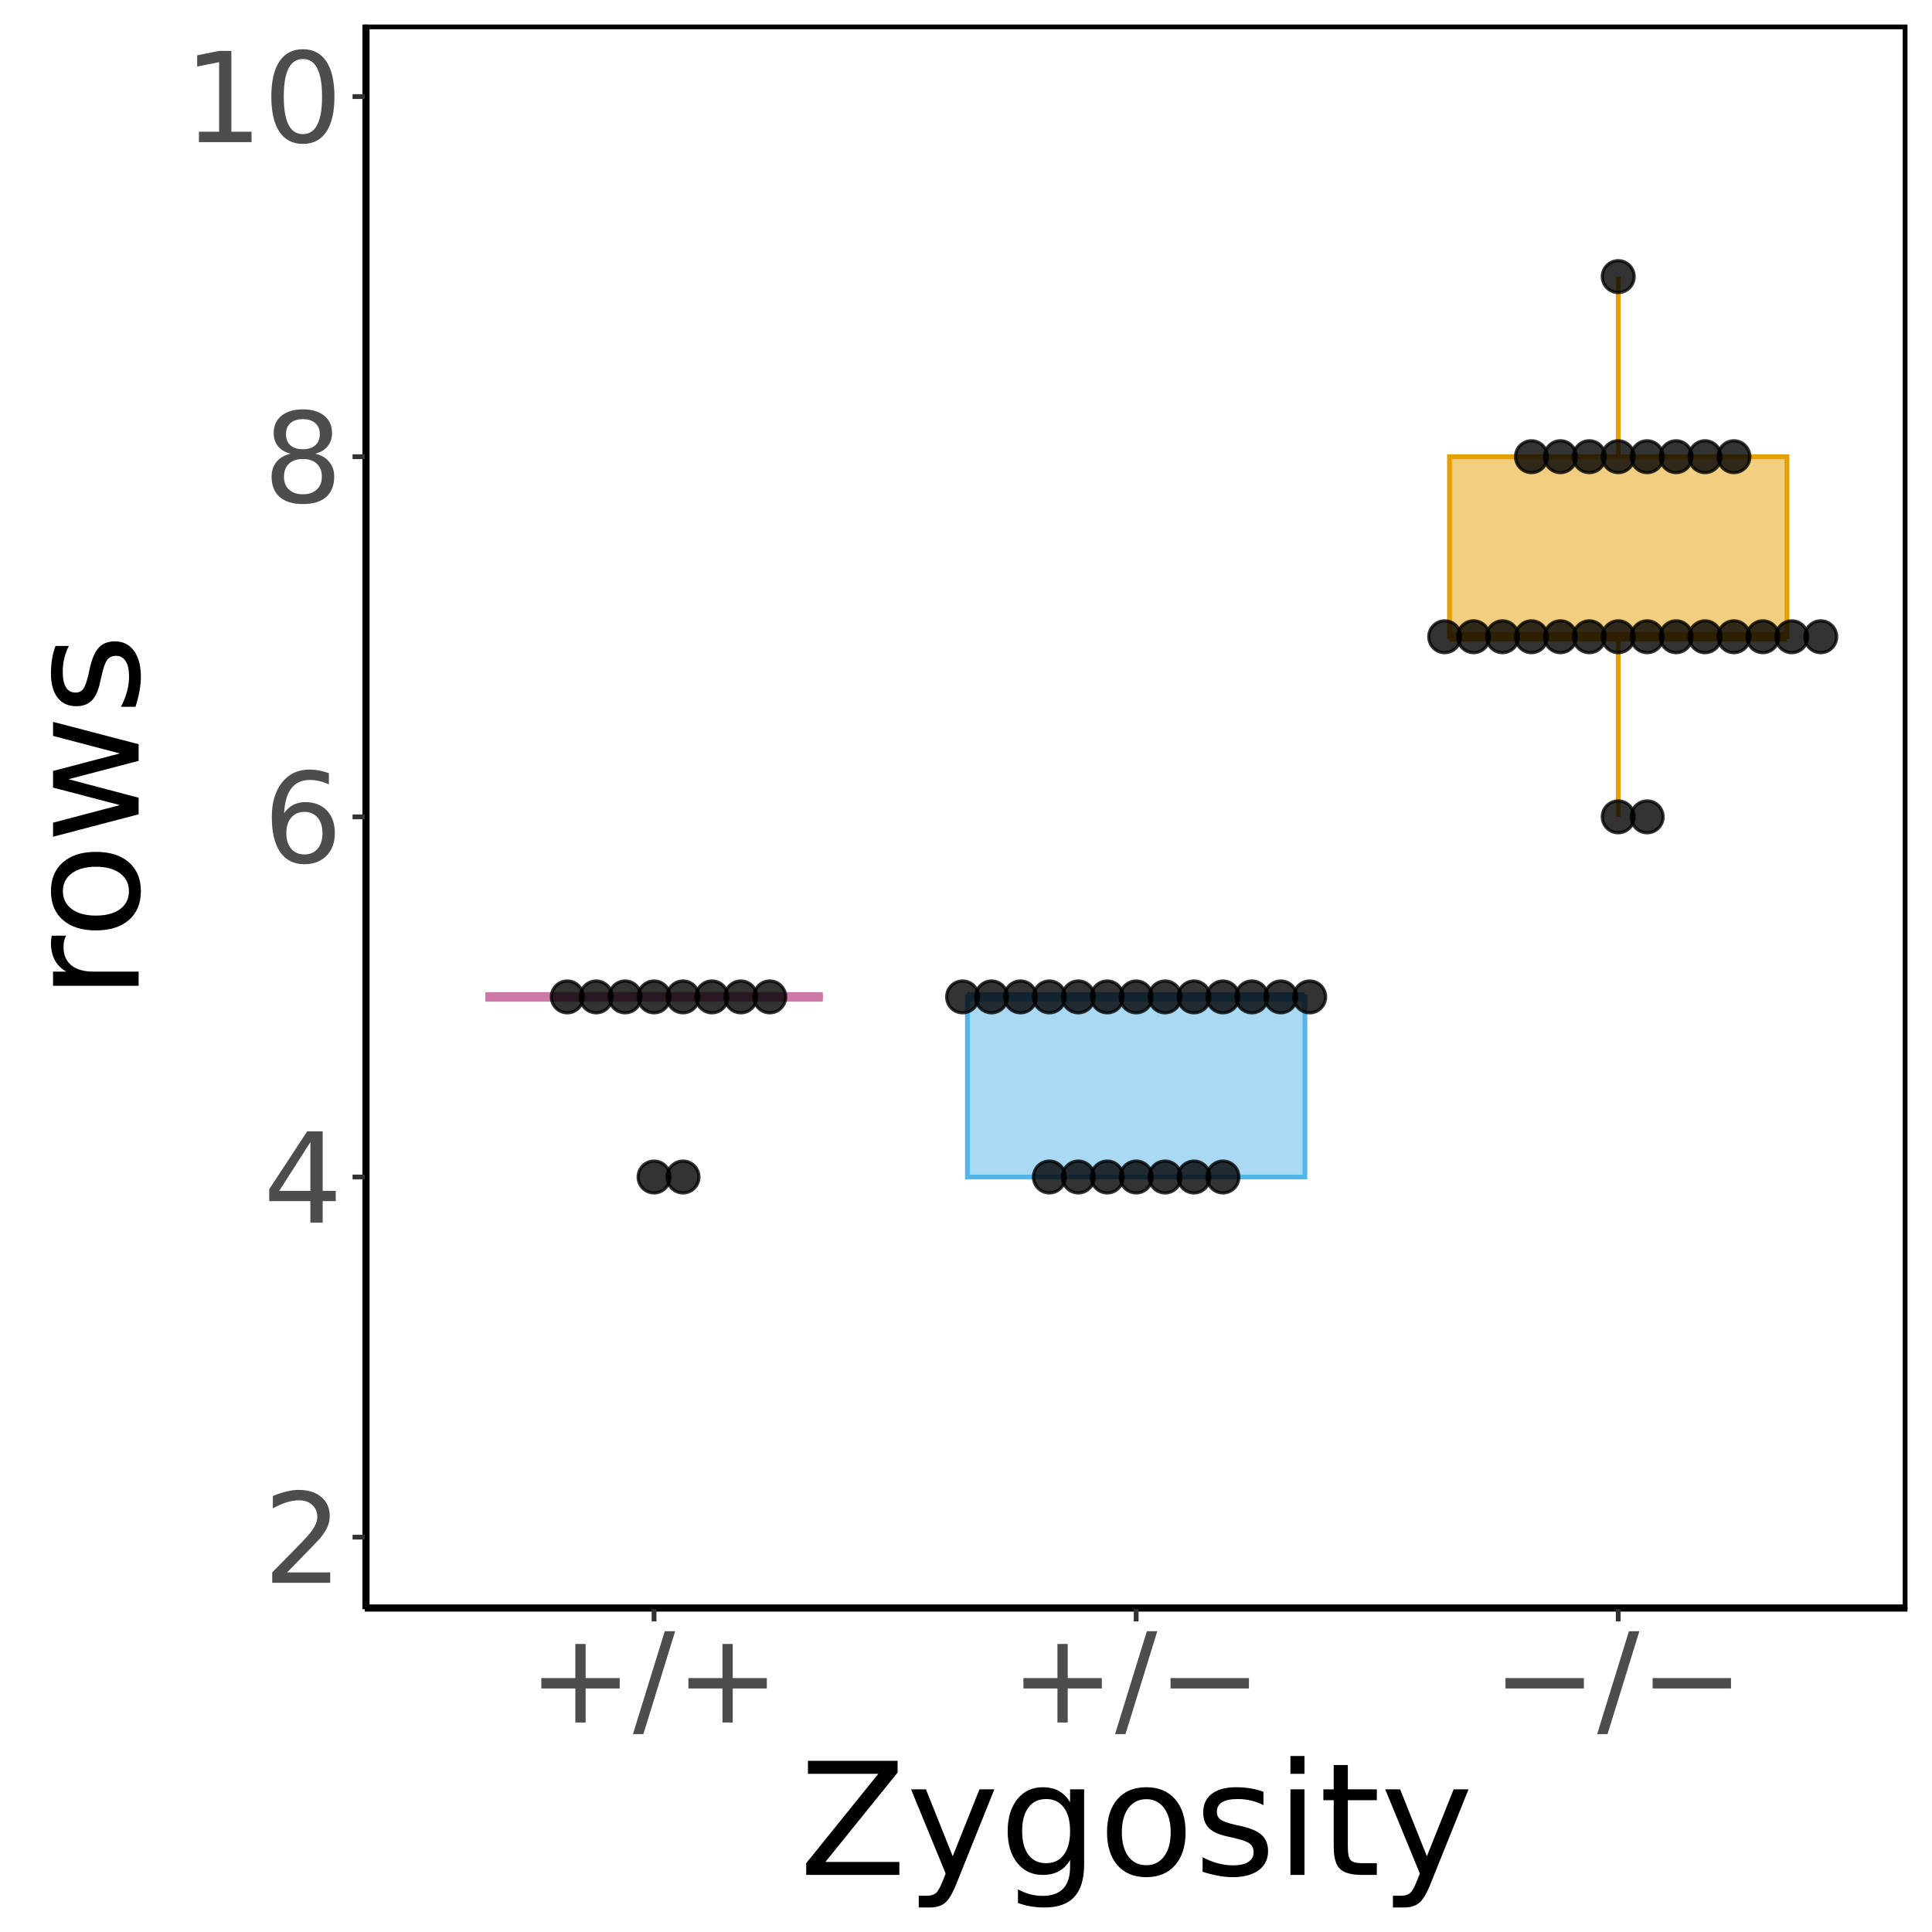
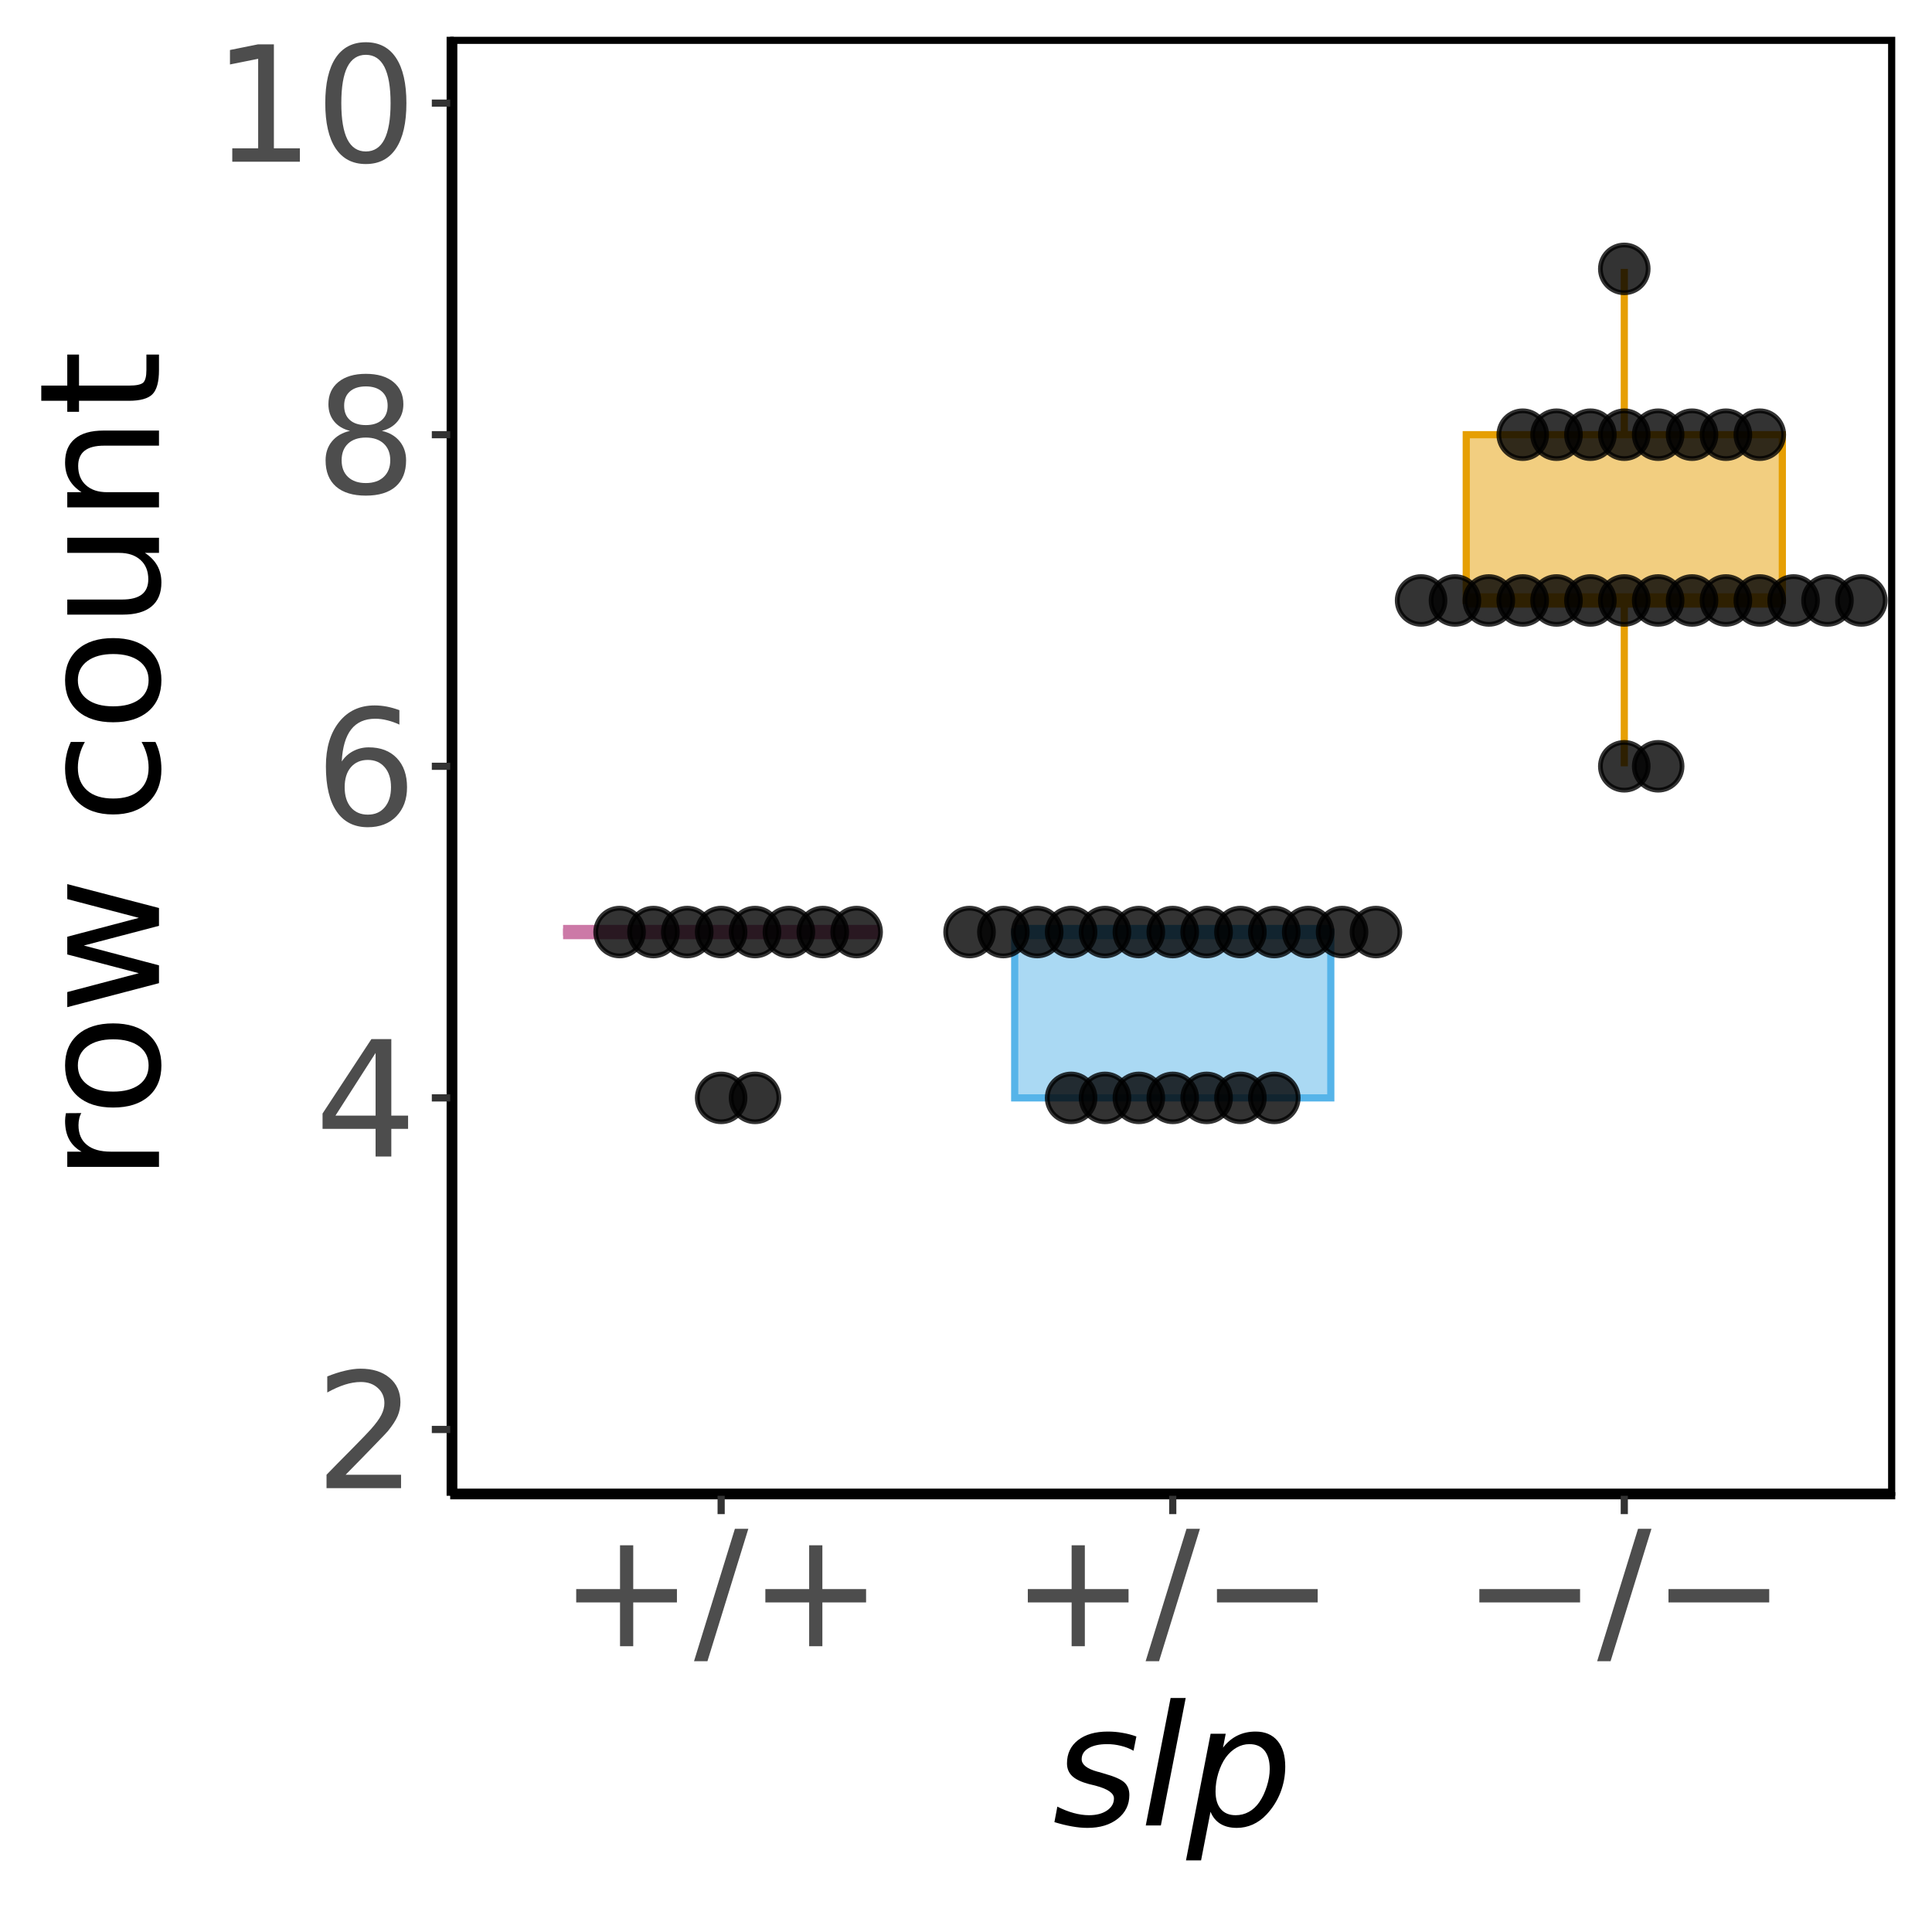
- <svg xmlns="http://www.w3.org/2000/svg" class="svglite" width="432.00pt" height="432.00pt" viewBox="0 0 432.00 432.00">
+ <svg xmlns="http://www.w3.org/2000/svg" class="svglite" width="288.00pt" height="288.00pt" viewBox="0 0 288.00 288.00">
  <defs>
    <style type="text/css">
    .svglite line, .svglite polyline, .svglite polygon, .svglite path, .svglite rect, .svglite circle {
      fill: none;
      stroke: #000000;
      stroke-linecap: round;
      stroke-linejoin: round;
      stroke-miterlimit: 10.00;
    }
    .svglite text {
      white-space: pre;
    }
  </style>
  </defs>
  <rect width="100%" height="100%" style="stroke: none; fill: #FFFFFF;" />
  <defs>
-     <clipPath id="cpMC4wMHw0MzIuMDB8MC4wMHw0MzIuMDA=">
-       <rect x="0.00" y="0.00" width="432.00" height="432.00" />
+     <clipPath id="cpMC4wMHwyODguMDB8MC4wMHwyODguMDA=">
+       <rect x="0.00" y="0.00" width="288.00" height="288.00" />
    </clipPath>
  </defs>
-   <g clip-path="url(#cpMC4wMHw0MzIuMDB8MC4wMHw0MzIuMDA=)">
-     <rect x="0.00" y="0.00" width="432.00" height="432.00" style="stroke-width: 1.07; stroke: #FFFFFF; fill: #FFFFFF;" />
+   <g clip-path="url(#cpMC4wMHwyODguMDB8MC4wMHwyODguMDA=)">
+     <rect x="0.00" y="0.00" width="288.00" height="288.00" style="stroke-width: 1.07; stroke: #FFFFFF; fill: #FFFFFF;" />
  </g>
  <defs>
-     <clipPath id="cpODEuNTd8NDI2LjUyfDUuNDh8MzU5Ljgy">
-       <rect x="81.57" y="5.48" width="344.95" height="354.34" />
+     <clipPath id="cpNjcuMTF8MjgyLjUyfDUuNDh8MjIyLjk3">
+       <rect x="67.11" y="5.48" width="215.41" height="217.49" />
    </clipPath>
  </defs>
-   <g clip-path="url(#cpODEuNTd8NDI2LjUyfDUuNDh8MzU5Ljgy)">
-     <rect x="81.57" y="5.48" width="344.95" height="354.34" style="stroke-width: 2.13; fill: #FFFFFF;" />
-     <line x1="146.25" y1="222.91" x2="146.25" y2="222.91" style="stroke-width: 1.07; stroke: #CC79A7; stroke-linecap: butt;" />
-     <line x1="146.25" y1="222.91" x2="146.25" y2="222.91" style="stroke-width: 1.07; stroke: #CC79A7; stroke-linecap: butt;" />
-     <polygon points="108.52,222.91 108.52,222.91 183.98,222.91 183.98,222.91 108.52,222.91 " style="stroke-width: 1.07; stroke: #CC79A7; stroke-linecap: butt; stroke-linejoin: miter; fill: #CC79A7; fill-opacity: 0.50;" />
-     <line x1="108.52" y1="222.91" x2="183.98" y2="222.91" style="stroke-width: 2.13; stroke: #CC79A7; stroke-linecap: butt; stroke-linejoin: miter;" />
-     <line x1="254.05" y1="222.91" x2="254.05" y2="222.91" style="stroke-width: 1.07; stroke: #56B4E9; stroke-linecap: butt;" />
-     <line x1="254.05" y1="263.18" x2="254.05" y2="263.18" style="stroke-width: 1.07; stroke: #56B4E9; stroke-linecap: butt;" />
-     <polygon points="216.32,222.91 216.32,263.18 291.78,263.18 291.78,222.91 216.32,222.91 " style="stroke-width: 1.07; stroke: #56B4E9; stroke-linecap: butt; stroke-linejoin: miter; fill: #56B4E9; fill-opacity: 0.50;" />
-     <line x1="216.32" y1="222.91" x2="291.78" y2="222.91" style="stroke-width: 2.13; stroke: #56B4E9; stroke-linecap: butt; stroke-linejoin: miter;" />
-     <line x1="361.84" y1="102.12" x2="361.84" y2="61.85" style="stroke-width: 1.07; stroke: #E69F03; stroke-linecap: butt;" />
-     <line x1="361.84" y1="142.38" x2="361.84" y2="182.65" style="stroke-width: 1.07; stroke: #E69F03; stroke-linecap: butt;" />
-     <polygon points="324.11,102.12 324.11,142.38 399.57,142.38 399.57,102.12 324.11,102.12 " style="stroke-width: 1.07; stroke: #E69F03; stroke-linecap: butt; stroke-linejoin: miter; fill: #E69F03; fill-opacity: 0.50;" />
-     <line x1="324.11" y1="142.38" x2="399.57" y2="142.38" style="stroke-width: 2.13; stroke: #E69F03; stroke-linecap: butt; stroke-linejoin: miter;" />
-     <circle cx="146.25" cy="222.91" r="3.56" style="stroke-width: 0.71; stroke: #000000; stroke-opacity: 0.80; fill: #000000; fill-opacity: 0.80;" />
-     <circle cx="152.72" cy="222.91" r="3.56" style="stroke-width: 0.71; stroke: #000000; stroke-opacity: 0.80; fill: #000000; fill-opacity: 0.80;" />
-     <circle cx="139.78" cy="222.91" r="3.56" style="stroke-width: 0.71; stroke: #000000; stroke-opacity: 0.80; fill: #000000; fill-opacity: 0.80;" />
-     <circle cx="159.19" cy="222.91" r="3.56" style="stroke-width: 0.71; stroke: #000000; stroke-opacity: 0.80; fill: #000000; fill-opacity: 0.80;" />
-     <circle cx="146.25" cy="263.18" r="3.56" style="stroke-width: 0.71; stroke: #000000; stroke-opacity: 0.80; fill: #000000; fill-opacity: 0.80;" />
-     <circle cx="133.31" cy="222.91" r="3.56" style="stroke-width: 0.71; stroke: #000000; stroke-opacity: 0.80; fill: #000000; fill-opacity: 0.80;" />
-     <circle cx="152.72" cy="263.18" r="3.56" style="stroke-width: 0.71; stroke: #000000; stroke-opacity: 0.80; fill: #000000; fill-opacity: 0.80;" />
-     <circle cx="165.65" cy="222.91" r="3.56" style="stroke-width: 0.71; stroke: #000000; stroke-opacity: 0.80; fill: #000000; fill-opacity: 0.80;" />
-     <circle cx="126.85" cy="222.91" r="3.56" style="stroke-width: 0.71; stroke: #000000; stroke-opacity: 0.80; fill: #000000; fill-opacity: 0.80;" />
-     <circle cx="172.12" cy="222.91" r="3.56" style="stroke-width: 0.71; stroke: #000000; stroke-opacity: 0.80; fill: #000000; fill-opacity: 0.80;" />
-     <circle cx="254.05" cy="263.18" r="3.56" style="stroke-width: 0.71; stroke: #000000; stroke-opacity: 0.80; fill: #000000; fill-opacity: 0.80;" />
-     <circle cx="254.05" cy="222.91" r="3.56" style="stroke-width: 0.71; stroke: #000000; stroke-opacity: 0.80; fill: #000000; fill-opacity: 0.80;" />
-     <circle cx="260.51" cy="222.91" r="3.56" style="stroke-width: 0.71; stroke: #000000; stroke-opacity: 0.80; fill: #000000; fill-opacity: 0.80;" />
-     <circle cx="247.58" cy="222.91" r="3.56" style="stroke-width: 0.71; stroke: #000000; stroke-opacity: 0.80; fill: #000000; fill-opacity: 0.80;" />
-     <circle cx="260.51" cy="263.18" r="3.56" style="stroke-width: 0.71; stroke: #000000; stroke-opacity: 0.80; fill: #000000; fill-opacity: 0.80;" />
-     <circle cx="266.98" cy="222.91" r="3.56" style="stroke-width: 0.71; stroke: #000000; stroke-opacity: 0.80; fill: #000000; fill-opacity: 0.80;" />
-     <circle cx="247.58" cy="263.18" r="3.56" style="stroke-width: 0.71; stroke: #000000; stroke-opacity: 0.80; fill: #000000; fill-opacity: 0.80;" />
-     <circle cx="241.11" cy="222.91" r="3.56" style="stroke-width: 0.71; stroke: #000000; stroke-opacity: 0.80; fill: #000000; fill-opacity: 0.80;" />
-     <circle cx="273.45" cy="222.91" r="3.56" style="stroke-width: 0.71; stroke: #000000; stroke-opacity: 0.80; fill: #000000; fill-opacity: 0.80;" />
-     <circle cx="266.98" cy="263.18" r="3.56" style="stroke-width: 0.71; stroke: #000000; stroke-opacity: 0.80; fill: #000000; fill-opacity: 0.80;" />
-     <circle cx="241.11" cy="263.18" r="3.56" style="stroke-width: 0.71; stroke: #000000; stroke-opacity: 0.80; fill: #000000; fill-opacity: 0.80;" />
-     <circle cx="234.64" cy="222.91" r="3.56" style="stroke-width: 0.71; stroke: #000000; stroke-opacity: 0.80; fill: #000000; fill-opacity: 0.80;" />
-     <circle cx="279.92" cy="222.91" r="3.56" style="stroke-width: 0.71; stroke: #000000; stroke-opacity: 0.80; fill: #000000; fill-opacity: 0.80;" />
-     <circle cx="273.45" cy="263.18" r="3.56" style="stroke-width: 0.71; stroke: #000000; stroke-opacity: 0.80; fill: #000000; fill-opacity: 0.80;" />
-     <circle cx="228.18" cy="222.91" r="3.56" style="stroke-width: 0.71; stroke: #000000; stroke-opacity: 0.80; fill: #000000; fill-opacity: 0.80;" />
-     <circle cx="286.39" cy="222.91" r="3.56" style="stroke-width: 0.71; stroke: #000000; stroke-opacity: 0.80; fill: #000000; fill-opacity: 0.80;" />
-     <circle cx="221.71" cy="222.91" r="3.56" style="stroke-width: 0.71; stroke: #000000; stroke-opacity: 0.80; fill: #000000; fill-opacity: 0.80;" />
-     <circle cx="292.85" cy="222.91" r="3.56" style="stroke-width: 0.71; stroke: #000000; stroke-opacity: 0.80; fill: #000000; fill-opacity: 0.80;" />
-     <circle cx="215.24" cy="222.91" r="3.56" style="stroke-width: 0.71; stroke: #000000; stroke-opacity: 0.80; fill: #000000; fill-opacity: 0.80;" />
-     <circle cx="234.64" cy="263.18" r="3.56" style="stroke-width: 0.71; stroke: #000000; stroke-opacity: 0.80; fill: #000000; fill-opacity: 0.80;" />
-     <circle cx="361.84" cy="142.38" r="3.56" style="stroke-width: 0.71; stroke: #000000; stroke-opacity: 0.80; fill: #000000; fill-opacity: 0.80;" />
-     <circle cx="361.84" cy="102.12" r="3.56" style="stroke-width: 0.71; stroke: #000000; stroke-opacity: 0.80; fill: #000000; fill-opacity: 0.80;" />
-     <circle cx="361.84" cy="182.65" r="3.56" style="stroke-width: 0.71; stroke: #000000; stroke-opacity: 0.80; fill: #000000; fill-opacity: 0.80;" />
-     <circle cx="368.31" cy="102.12" r="3.56" style="stroke-width: 0.71; stroke: #000000; stroke-opacity: 0.80; fill: #000000; fill-opacity: 0.80;" />
-     <circle cx="355.37" cy="102.12" r="3.56" style="stroke-width: 0.71; stroke: #000000; stroke-opacity: 0.80; fill: #000000; fill-opacity: 0.80;" />
-     <circle cx="374.78" cy="102.12" r="3.56" style="stroke-width: 0.71; stroke: #000000; stroke-opacity: 0.80; fill: #000000; fill-opacity: 0.80;" />
-     <circle cx="361.84" cy="61.85" r="3.56" style="stroke-width: 0.71; stroke: #000000; stroke-opacity: 0.80; fill: #000000; fill-opacity: 0.80;" />
-     <circle cx="348.91" cy="102.12" r="3.56" style="stroke-width: 0.71; stroke: #000000; stroke-opacity: 0.80; fill: #000000; fill-opacity: 0.80;" />
-     <circle cx="368.31" cy="142.38" r="3.56" style="stroke-width: 0.71; stroke: #000000; stroke-opacity: 0.80; fill: #000000; fill-opacity: 0.80;" />
-     <circle cx="368.31" cy="182.65" r="3.56" style="stroke-width: 0.71; stroke: #000000; stroke-opacity: 0.80; fill: #000000; fill-opacity: 0.80;" />
-     <circle cx="355.37" cy="142.38" r="3.56" style="stroke-width: 0.71; stroke: #000000; stroke-opacity: 0.80; fill: #000000; fill-opacity: 0.80;" />
-     <circle cx="374.78" cy="142.38" r="3.56" style="stroke-width: 0.71; stroke: #000000; stroke-opacity: 0.80; fill: #000000; fill-opacity: 0.80;" />
-     <circle cx="381.25" cy="102.12" r="3.56" style="stroke-width: 0.71; stroke: #000000; stroke-opacity: 0.80; fill: #000000; fill-opacity: 0.80;" />
-     <circle cx="348.91" cy="142.38" r="3.56" style="stroke-width: 0.71; stroke: #000000; stroke-opacity: 0.80; fill: #000000; fill-opacity: 0.80;" />
-     <circle cx="381.25" cy="142.38" r="3.56" style="stroke-width: 0.71; stroke: #000000; stroke-opacity: 0.80; fill: #000000; fill-opacity: 0.80;" />
-     <circle cx="342.44" cy="102.12" r="3.56" style="stroke-width: 0.71; stroke: #000000; stroke-opacity: 0.80; fill: #000000; fill-opacity: 0.80;" />
-     <circle cx="387.71" cy="102.12" r="3.56" style="stroke-width: 0.71; stroke: #000000; stroke-opacity: 0.80; fill: #000000; fill-opacity: 0.80;" />
-     <circle cx="342.44" cy="142.38" r="3.56" style="stroke-width: 0.71; stroke: #000000; stroke-opacity: 0.80; fill: #000000; fill-opacity: 0.80;" />
-     <circle cx="387.71" cy="142.38" r="3.56" style="stroke-width: 0.71; stroke: #000000; stroke-opacity: 0.80; fill: #000000; fill-opacity: 0.80;" />
-     <circle cx="335.97" cy="142.38" r="3.56" style="stroke-width: 0.71; stroke: #000000; stroke-opacity: 0.80; fill: #000000; fill-opacity: 0.80;" />
-     <circle cx="394.18" cy="142.38" r="3.56" style="stroke-width: 0.71; stroke: #000000; stroke-opacity: 0.80; fill: #000000; fill-opacity: 0.80;" />
-     <circle cx="329.50" cy="142.38" r="3.56" style="stroke-width: 0.71; stroke: #000000; stroke-opacity: 0.80; fill: #000000; fill-opacity: 0.80;" />
-     <circle cx="400.65" cy="142.38" r="3.56" style="stroke-width: 0.71; stroke: #000000; stroke-opacity: 0.80; fill: #000000; fill-opacity: 0.80;" />
-     <circle cx="323.04" cy="142.38" r="3.56" style="stroke-width: 0.71; stroke: #000000; stroke-opacity: 0.80; fill: #000000; fill-opacity: 0.80;" />
-     <circle cx="407.12" cy="142.38" r="3.56" style="stroke-width: 0.71; stroke: #000000; stroke-opacity: 0.80; fill: #000000; fill-opacity: 0.80;" />
+   <g clip-path="url(#cpNjcuMTF8MjgyLjUyfDUuNDh8MjIyLjk3)">
+     <rect x="67.11" y="5.48" width="215.41" height="217.49" style="stroke-width: 2.13; fill: #FFFFFF;" />
+     <line x1="107.50" y1="138.94" x2="107.50" y2="138.94" style="stroke-width: 1.07; stroke: #CC79A7; stroke-linecap: butt;" />
+     <line x1="107.50" y1="138.94" x2="107.50" y2="138.94" style="stroke-width: 1.07; stroke: #CC79A7; stroke-linecap: butt;" />
+     <polygon points="83.94,138.94 83.94,138.94 131.06,138.94 131.06,138.94 83.94,138.94 " style="stroke-width: 1.07; stroke: #CC79A7; stroke-linecap: butt; stroke-linejoin: miter; fill: #CC79A7; fill-opacity: 0.50;" />
+     <line x1="83.94" y1="138.94" x2="131.06" y2="138.94" style="stroke-width: 2.13; stroke: #CC79A7; stroke-linecap: butt; stroke-linejoin: miter;" />
+     <line x1="174.82" y1="138.94" x2="174.82" y2="138.94" style="stroke-width: 1.07; stroke: #56B4E9; stroke-linecap: butt;" />
+     <line x1="174.82" y1="163.66" x2="174.82" y2="163.66" style="stroke-width: 1.07; stroke: #56B4E9; stroke-linecap: butt;" />
+     <polygon points="151.26,138.94 151.26,163.66 198.38,163.66 198.38,138.94 151.26,138.94 " style="stroke-width: 1.07; stroke: #56B4E9; stroke-linecap: butt; stroke-linejoin: miter; fill: #56B4E9; fill-opacity: 0.50;" />
+     <line x1="151.26" y1="138.94" x2="198.38" y2="138.94" style="stroke-width: 2.13; stroke: #56B4E9; stroke-linecap: butt; stroke-linejoin: miter;" />
+     <line x1="242.13" y1="64.80" x2="242.13" y2="40.08" style="stroke-width: 1.07; stroke: #E69F03; stroke-linecap: butt;" />
+     <line x1="242.13" y1="89.51" x2="242.13" y2="114.23" style="stroke-width: 1.07; stroke: #E69F03; stroke-linecap: butt;" />
+     <polygon points="218.57,64.80 218.57,89.51 265.69,89.51 265.69,64.80 218.57,64.80 " style="stroke-width: 1.07; stroke: #E69F03; stroke-linecap: butt; stroke-linejoin: miter; fill: #E69F03; fill-opacity: 0.50;" />
+     <line x1="218.57" y1="89.51" x2="265.69" y2="89.51" style="stroke-width: 2.13; stroke: #E69F03; stroke-linecap: butt; stroke-linejoin: miter;" />
+     <circle cx="107.50" cy="138.94" r="3.56" style="stroke-width: 0.71; stroke: #000000; stroke-opacity: 0.80; fill: #000000; fill-opacity: 0.80;" />
+     <circle cx="112.55" cy="138.94" r="3.56" style="stroke-width: 0.71; stroke: #000000; stroke-opacity: 0.80; fill: #000000; fill-opacity: 0.80;" />
+     <circle cx="102.45" cy="138.94" r="3.56" style="stroke-width: 0.71; stroke: #000000; stroke-opacity: 0.80; fill: #000000; fill-opacity: 0.80;" />
+     <circle cx="117.60" cy="138.94" r="3.56" style="stroke-width: 0.71; stroke: #000000; stroke-opacity: 0.80; fill: #000000; fill-opacity: 0.80;" />
+     <circle cx="107.50" cy="163.66" r="3.56" style="stroke-width: 0.71; stroke: #000000; stroke-opacity: 0.80; fill: #000000; fill-opacity: 0.80;" />
+     <circle cx="97.41" cy="138.94" r="3.56" style="stroke-width: 0.71; stroke: #000000; stroke-opacity: 0.80; fill: #000000; fill-opacity: 0.80;" />
+     <circle cx="112.55" cy="163.66" r="3.56" style="stroke-width: 0.71; stroke: #000000; stroke-opacity: 0.80; fill: #000000; fill-opacity: 0.80;" />
+     <circle cx="122.65" cy="138.94" r="3.56" style="stroke-width: 0.71; stroke: #000000; stroke-opacity: 0.80; fill: #000000; fill-opacity: 0.80;" />
+     <circle cx="92.36" cy="138.94" r="3.56" style="stroke-width: 0.71; stroke: #000000; stroke-opacity: 0.80; fill: #000000; fill-opacity: 0.80;" />
+     <circle cx="127.70" cy="138.94" r="3.56" style="stroke-width: 0.71; stroke: #000000; stroke-opacity: 0.80; fill: #000000; fill-opacity: 0.80;" />
+     <circle cx="174.82" cy="163.66" r="3.56" style="stroke-width: 0.71; stroke: #000000; stroke-opacity: 0.80; fill: #000000; fill-opacity: 0.80;" />
+     <circle cx="174.82" cy="138.94" r="3.56" style="stroke-width: 0.71; stroke: #000000; stroke-opacity: 0.80; fill: #000000; fill-opacity: 0.80;" />
+     <circle cx="179.87" cy="138.94" r="3.56" style="stroke-width: 0.71; stroke: #000000; stroke-opacity: 0.80; fill: #000000; fill-opacity: 0.80;" />
+     <circle cx="169.77" cy="138.94" r="3.56" style="stroke-width: 0.71; stroke: #000000; stroke-opacity: 0.80; fill: #000000; fill-opacity: 0.80;" />
+     <circle cx="179.87" cy="163.66" r="3.56" style="stroke-width: 0.71; stroke: #000000; stroke-opacity: 0.80; fill: #000000; fill-opacity: 0.80;" />
+     <circle cx="184.91" cy="138.94" r="3.56" style="stroke-width: 0.71; stroke: #000000; stroke-opacity: 0.80; fill: #000000; fill-opacity: 0.80;" />
+     <circle cx="169.77" cy="163.66" r="3.56" style="stroke-width: 0.71; stroke: #000000; stroke-opacity: 0.80; fill: #000000; fill-opacity: 0.80;" />
+     <circle cx="164.72" cy="138.94" r="3.56" style="stroke-width: 0.71; stroke: #000000; stroke-opacity: 0.80; fill: #000000; fill-opacity: 0.80;" />
+     <circle cx="189.96" cy="138.94" r="3.56" style="stroke-width: 0.71; stroke: #000000; stroke-opacity: 0.80; fill: #000000; fill-opacity: 0.80;" />
+     <circle cx="184.91" cy="163.66" r="3.56" style="stroke-width: 0.71; stroke: #000000; stroke-opacity: 0.80; fill: #000000; fill-opacity: 0.80;" />
+     <circle cx="164.72" cy="163.66" r="3.56" style="stroke-width: 0.71; stroke: #000000; stroke-opacity: 0.80; fill: #000000; fill-opacity: 0.80;" />
+     <circle cx="159.67" cy="138.94" r="3.56" style="stroke-width: 0.71; stroke: #000000; stroke-opacity: 0.80; fill: #000000; fill-opacity: 0.80;" />
+     <circle cx="195.01" cy="138.94" r="3.56" style="stroke-width: 0.71; stroke: #000000; stroke-opacity: 0.80; fill: #000000; fill-opacity: 0.80;" />
+     <circle cx="189.96" cy="163.66" r="3.56" style="stroke-width: 0.71; stroke: #000000; stroke-opacity: 0.80; fill: #000000; fill-opacity: 0.80;" />
+     <circle cx="154.62" cy="138.94" r="3.56" style="stroke-width: 0.71; stroke: #000000; stroke-opacity: 0.80; fill: #000000; fill-opacity: 0.80;" />
+     <circle cx="200.06" cy="138.94" r="3.56" style="stroke-width: 0.71; stroke: #000000; stroke-opacity: 0.80; fill: #000000; fill-opacity: 0.80;" />
+     <circle cx="149.57" cy="138.94" r="3.56" style="stroke-width: 0.71; stroke: #000000; stroke-opacity: 0.80; fill: #000000; fill-opacity: 0.80;" />
+     <circle cx="205.11" cy="138.94" r="3.56" style="stroke-width: 0.71; stroke: #000000; stroke-opacity: 0.80; fill: #000000; fill-opacity: 0.80;" />
+     <circle cx="144.53" cy="138.94" r="3.56" style="stroke-width: 0.71; stroke: #000000; stroke-opacity: 0.80; fill: #000000; fill-opacity: 0.80;" />
+     <circle cx="159.67" cy="163.66" r="3.56" style="stroke-width: 0.71; stroke: #000000; stroke-opacity: 0.80; fill: #000000; fill-opacity: 0.80;" />
+     <circle cx="242.13" cy="89.51" r="3.56" style="stroke-width: 0.71; stroke: #000000; stroke-opacity: 0.80; fill: #000000; fill-opacity: 0.80;" />
+     <circle cx="242.13" cy="64.80" r="3.56" style="stroke-width: 0.71; stroke: #000000; stroke-opacity: 0.80; fill: #000000; fill-opacity: 0.80;" />
+     <circle cx="242.13" cy="114.23" r="3.56" style="stroke-width: 0.71; stroke: #000000; stroke-opacity: 0.80; fill: #000000; fill-opacity: 0.80;" />
+     <circle cx="247.18" cy="64.80" r="3.56" style="stroke-width: 0.71; stroke: #000000; stroke-opacity: 0.80; fill: #000000; fill-opacity: 0.80;" />
+     <circle cx="237.08" cy="64.80" r="3.56" style="stroke-width: 0.71; stroke: #000000; stroke-opacity: 0.80; fill: #000000; fill-opacity: 0.80;" />
+     <circle cx="252.23" cy="64.80" r="3.56" style="stroke-width: 0.71; stroke: #000000; stroke-opacity: 0.80; fill: #000000; fill-opacity: 0.80;" />
+     <circle cx="242.13" cy="40.08" r="3.56" style="stroke-width: 0.71; stroke: #000000; stroke-opacity: 0.80; fill: #000000; fill-opacity: 0.80;" />
+     <circle cx="232.03" cy="64.80" r="3.56" style="stroke-width: 0.71; stroke: #000000; stroke-opacity: 0.80; fill: #000000; fill-opacity: 0.80;" />
+     <circle cx="247.18" cy="89.51" r="3.56" style="stroke-width: 0.71; stroke: #000000; stroke-opacity: 0.80; fill: #000000; fill-opacity: 0.80;" />
+     <circle cx="247.18" cy="114.23" r="3.56" style="stroke-width: 0.71; stroke: #000000; stroke-opacity: 0.80; fill: #000000; fill-opacity: 0.80;" />
+     <circle cx="237.08" cy="89.51" r="3.56" style="stroke-width: 0.71; stroke: #000000; stroke-opacity: 0.80; fill: #000000; fill-opacity: 0.80;" />
+     <circle cx="252.23" cy="89.51" r="3.56" style="stroke-width: 0.71; stroke: #000000; stroke-opacity: 0.80; fill: #000000; fill-opacity: 0.80;" />
+     <circle cx="257.28" cy="64.80" r="3.56" style="stroke-width: 0.71; stroke: #000000; stroke-opacity: 0.80; fill: #000000; fill-opacity: 0.80;" />
+     <circle cx="232.03" cy="89.51" r="3.56" style="stroke-width: 0.71; stroke: #000000; stroke-opacity: 0.80; fill: #000000; fill-opacity: 0.80;" />
+     <circle cx="257.28" cy="89.51" r="3.56" style="stroke-width: 0.71; stroke: #000000; stroke-opacity: 0.80; fill: #000000; fill-opacity: 0.80;" />
+     <circle cx="226.99" cy="64.80" r="3.56" style="stroke-width: 0.71; stroke: #000000; stroke-opacity: 0.80; fill: #000000; fill-opacity: 0.80;" />
+     <circle cx="262.33" cy="64.80" r="3.56" style="stroke-width: 0.71; stroke: #000000; stroke-opacity: 0.80; fill: #000000; fill-opacity: 0.80;" />
+     <circle cx="226.99" cy="89.51" r="3.56" style="stroke-width: 0.71; stroke: #000000; stroke-opacity: 0.80; fill: #000000; fill-opacity: 0.80;" />
+     <circle cx="262.33" cy="89.51" r="3.56" style="stroke-width: 0.71; stroke: #000000; stroke-opacity: 0.80; fill: #000000; fill-opacity: 0.80;" />
+     <circle cx="221.94" cy="89.51" r="3.56" style="stroke-width: 0.71; stroke: #000000; stroke-opacity: 0.80; fill: #000000; fill-opacity: 0.80;" />
+     <circle cx="267.37" cy="89.51" r="3.56" style="stroke-width: 0.71; stroke: #000000; stroke-opacity: 0.80; fill: #000000; fill-opacity: 0.80;" />
+     <circle cx="216.89" cy="89.51" r="3.56" style="stroke-width: 0.71; stroke: #000000; stroke-opacity: 0.80; fill: #000000; fill-opacity: 0.80;" />
+     <circle cx="272.42" cy="89.51" r="3.56" style="stroke-width: 0.71; stroke: #000000; stroke-opacity: 0.80; fill: #000000; fill-opacity: 0.80;" />
+     <circle cx="211.84" cy="89.51" r="3.56" style="stroke-width: 0.71; stroke: #000000; stroke-opacity: 0.80; fill: #000000; fill-opacity: 0.80;" />
+     <circle cx="277.47" cy="89.51" r="3.56" style="stroke-width: 0.71; stroke: #000000; stroke-opacity: 0.80; fill: #000000; fill-opacity: 0.80;" />
  </g>
-   <g clip-path="url(#cpMC4wMHw0MzIuMDB8MC4wMHw0MzIuMDA=)">
-     <polyline points="81.57,359.82 81.57,5.48 " style="stroke-width: 1.07; stroke-linecap: butt;" />
-     <text x="76.64" y="353.92" text-anchor="end" style="font-size: 28.00px;fill: #4D4D4D; font-family: &quot;DejaVu Sans&quot;;" textLength="17.81px" lengthAdjust="spacingAndGlyphs">2</text>
-     <text x="76.64" y="273.39" text-anchor="end" style="font-size: 28.00px;fill: #4D4D4D; font-family: &quot;DejaVu Sans&quot;;" textLength="17.81px" lengthAdjust="spacingAndGlyphs">4</text>
-     <text x="76.64" y="192.85" text-anchor="end" style="font-size: 28.00px;fill: #4D4D4D; font-family: &quot;DejaVu Sans&quot;;" textLength="17.81px" lengthAdjust="spacingAndGlyphs">6</text>
-     <text x="76.64" y="112.32" text-anchor="end" style="font-size: 28.00px;fill: #4D4D4D; font-family: &quot;DejaVu Sans&quot;;" textLength="17.81px" lengthAdjust="spacingAndGlyphs">8</text>
-     <text x="76.64" y="31.79" text-anchor="end" style="font-size: 28.00px;fill: #4D4D4D; font-family: &quot;DejaVu Sans&quot;;" textLength="35.63px" lengthAdjust="spacingAndGlyphs">10</text>
-     <polyline points="78.83,343.71 81.57,343.71 " style="stroke-width: 1.07; stroke: #333333; stroke-linecap: butt;" />
-     <polyline points="78.83,263.18 81.57,263.18 " style="stroke-width: 1.07; stroke: #333333; stroke-linecap: butt;" />
-     <polyline points="78.83,182.65 81.57,182.65 " style="stroke-width: 1.07; stroke: #333333; stroke-linecap: butt;" />
-     <polyline points="78.83,102.12 81.57,102.12 " style="stroke-width: 1.07; stroke: #333333; stroke-linecap: butt;" />
-     <polyline points="78.83,21.59 81.57,21.59 " style="stroke-width: 1.07; stroke: #333333; stroke-linecap: butt;" />
-     <polyline points="81.57,359.82 426.52,359.82 " style="stroke-width: 1.07; stroke-linecap: butt;" />
-     <polyline points="146.25,362.56 146.25,359.82 " style="stroke-width: 1.07; stroke: #333333; stroke-linecap: butt;" />
-     <polyline points="254.05,362.56 254.05,359.82 " style="stroke-width: 1.07; stroke: #333333; stroke-linecap: butt;" />
-     <polyline points="361.84,362.56 361.84,359.82 " style="stroke-width: 1.07; stroke: #333333; stroke-linecap: butt;" />
-     <text x="146.25" y="385.16" text-anchor="middle" style="font-size: 28.00px;fill: #4D4D4D; font-family: &quot;DejaVu Sans&quot;;" textLength="56.36px" lengthAdjust="spacingAndGlyphs">+/+</text>
-     <text x="254.05" y="385.16" text-anchor="middle" style="font-size: 28.00px;fill: #4D4D4D; font-family: &quot;DejaVu Sans&quot;;" textLength="56.36px" lengthAdjust="spacingAndGlyphs">+/−</text>
-     <text x="361.84" y="385.16" text-anchor="middle" style="font-size: 28.00px;fill: #4D4D4D; font-family: &quot;DejaVu Sans&quot;;" textLength="56.36px" lengthAdjust="spacingAndGlyphs">−/−</text>
-     <text x="254.05" y="419.24" text-anchor="middle" style="font-size: 35.00px; font-family: &quot;DejaVu Sans&quot;;" textLength="150.72px" lengthAdjust="spacingAndGlyphs">Zygosity</text>
-     <text transform="translate(31.00,182.65) rotate(-90)" text-anchor="middle" style="font-size: 35.00px; font-family: &quot;DejaVu Sans&quot;;" textLength="81.90px" lengthAdjust="spacingAndGlyphs">rows</text>
+   <g clip-path="url(#cpMC4wMHwyODguMDB8MC4wMHwyODguMDA=)">
+     <polyline points="67.11,222.97 67.11,5.48 " style="stroke-width: 1.07; stroke-linecap: butt;" />
+     <text x="62.18" y="221.84" text-anchor="end" style="font-size: 24.00px;fill: #4D4D4D; font-family: &quot;DejaVu Sans&quot;;" textLength="15.27px" lengthAdjust="spacingAndGlyphs">2</text>
+     <text x="62.18" y="172.40" text-anchor="end" style="font-size: 24.00px;fill: #4D4D4D; font-family: &quot;DejaVu Sans&quot;;" textLength="15.27px" lengthAdjust="spacingAndGlyphs">4</text>
+     <text x="62.18" y="122.97" text-anchor="end" style="font-size: 24.00px;fill: #4D4D4D; font-family: &quot;DejaVu Sans&quot;;" textLength="15.27px" lengthAdjust="spacingAndGlyphs">6</text>
+     <text x="62.18" y="73.54" text-anchor="end" style="font-size: 24.00px;fill: #4D4D4D; font-family: &quot;DejaVu Sans&quot;;" textLength="15.27px" lengthAdjust="spacingAndGlyphs">8</text>
+     <text x="62.18" y="24.11" text-anchor="end" style="font-size: 24.00px;fill: #4D4D4D; font-family: &quot;DejaVu Sans&quot;;" textLength="30.54px" lengthAdjust="spacingAndGlyphs">10</text>
+     <polyline points="64.37,213.09 67.11,213.09 " style="stroke-width: 1.07; stroke: #333333; stroke-linecap: butt;" />
+     <polyline points="64.37,163.66 67.11,163.66 " style="stroke-width: 1.07; stroke: #333333; stroke-linecap: butt;" />
+     <polyline points="64.37,114.23 67.11,114.23 " style="stroke-width: 1.07; stroke: #333333; stroke-linecap: butt;" />
+     <polyline points="64.37,64.80 67.11,64.80 " style="stroke-width: 1.07; stroke: #333333; stroke-linecap: butt;" />
+     <polyline points="64.37,15.37 67.11,15.37 " style="stroke-width: 1.07; stroke: #333333; stroke-linecap: butt;" />
+     <polyline points="67.11,222.97 282.52,222.97 " style="stroke-width: 1.07; stroke-linecap: butt;" />
+     <polyline points="107.50,225.71 107.50,222.97 " style="stroke-width: 1.07; stroke: #333333; stroke-linecap: butt;" />
+     <polyline points="174.82,225.71 174.82,222.97 " style="stroke-width: 1.07; stroke: #333333; stroke-linecap: butt;" />
+     <polyline points="242.13,225.71 242.13,222.97 " style="stroke-width: 1.07; stroke: #333333; stroke-linecap: butt;" />
+     <text x="107.50" y="245.40" text-anchor="middle" style="font-size: 24.00px;fill: #4D4D4D; font-family: &quot;DejaVu Sans&quot;;" textLength="48.30px" lengthAdjust="spacingAndGlyphs">+/+</text>
+     <text x="174.82" y="245.40" text-anchor="middle" style="font-size: 24.00px;fill: #4D4D4D; font-family: &quot;DejaVu Sans&quot;;" textLength="48.30px" lengthAdjust="spacingAndGlyphs">+/−</text>
+     <text x="242.13" y="245.40" text-anchor="middle" style="font-size: 24.00px;fill: #4D4D4D; font-family: &quot;DejaVu Sans&quot;;" textLength="48.30px" lengthAdjust="spacingAndGlyphs">−/−</text>
+     <text x="156.90" y="272.12" style="font-size: 25.00px; font-style: italic; font-family: &quot;DejaVu Sans&quot;;" textLength="35.84px" lengthAdjust="spacingAndGlyphs">slp</text>
+     <text transform="translate(23.70,114.23) rotate(-90)" text-anchor="middle" style="font-size: 25.00px; font-family: &quot;DejaVu Sans&quot;;" textLength="123.95px" lengthAdjust="spacingAndGlyphs">row count</text>
  </g>
</svg>
